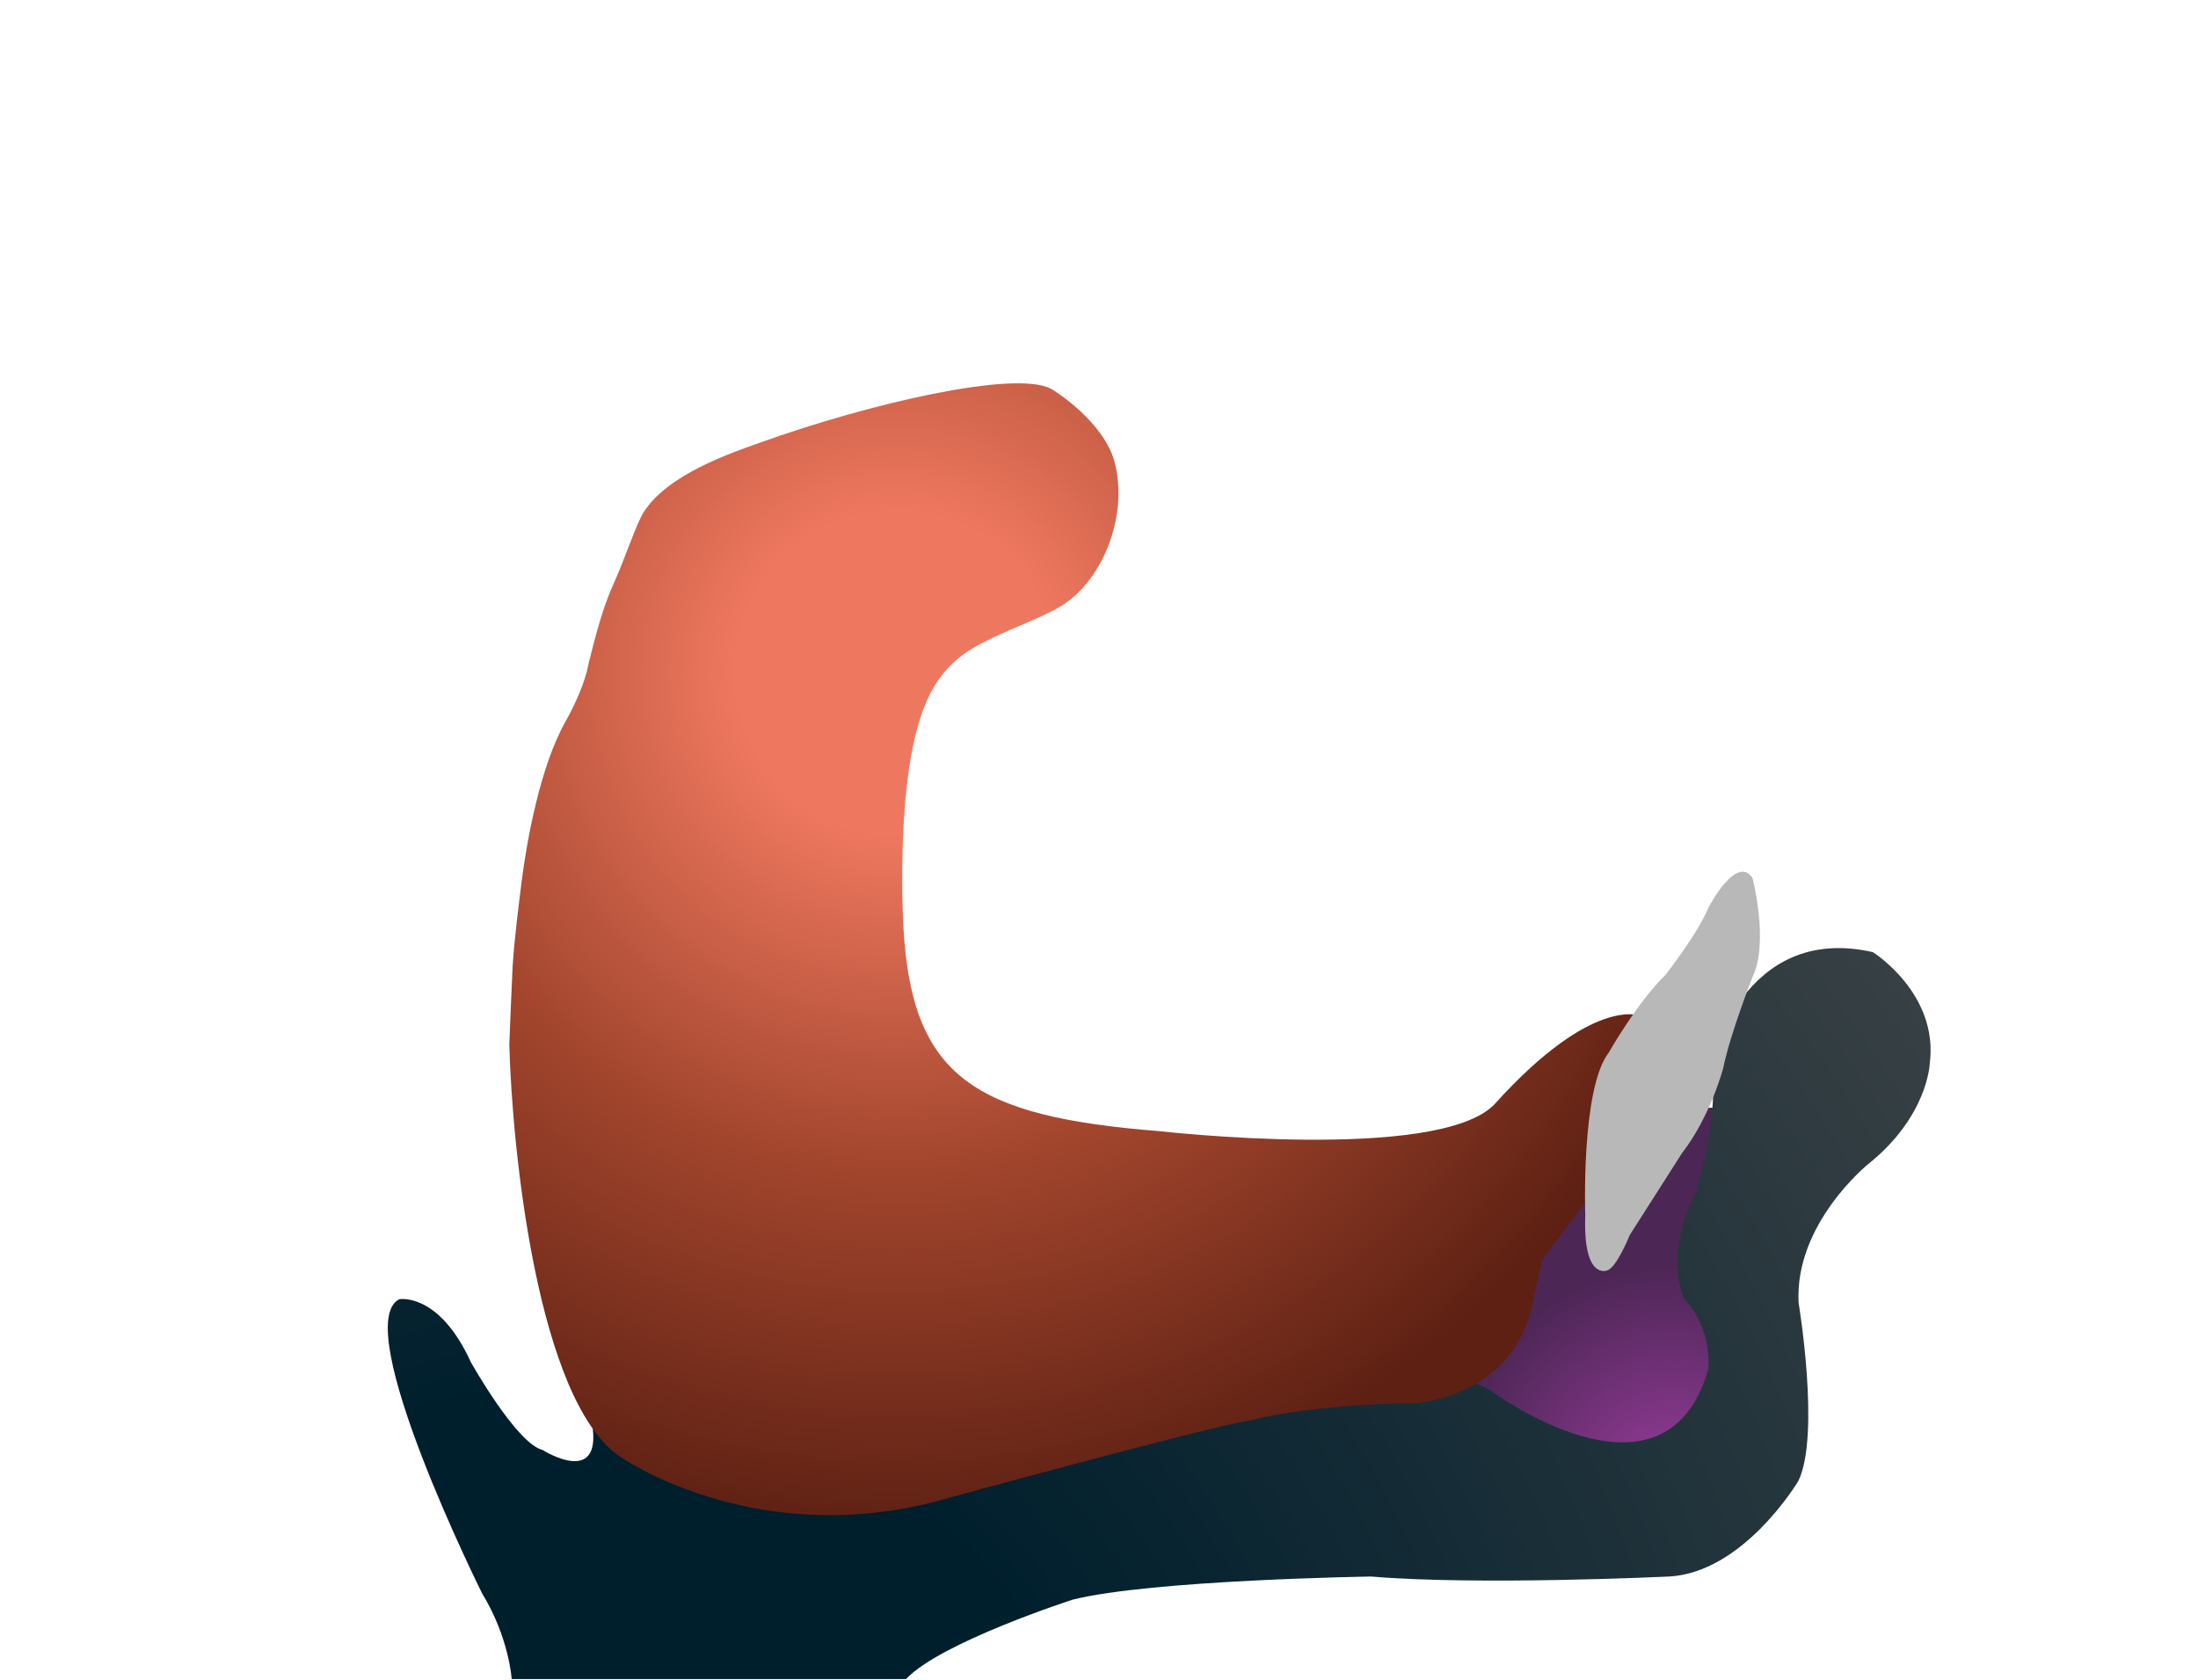
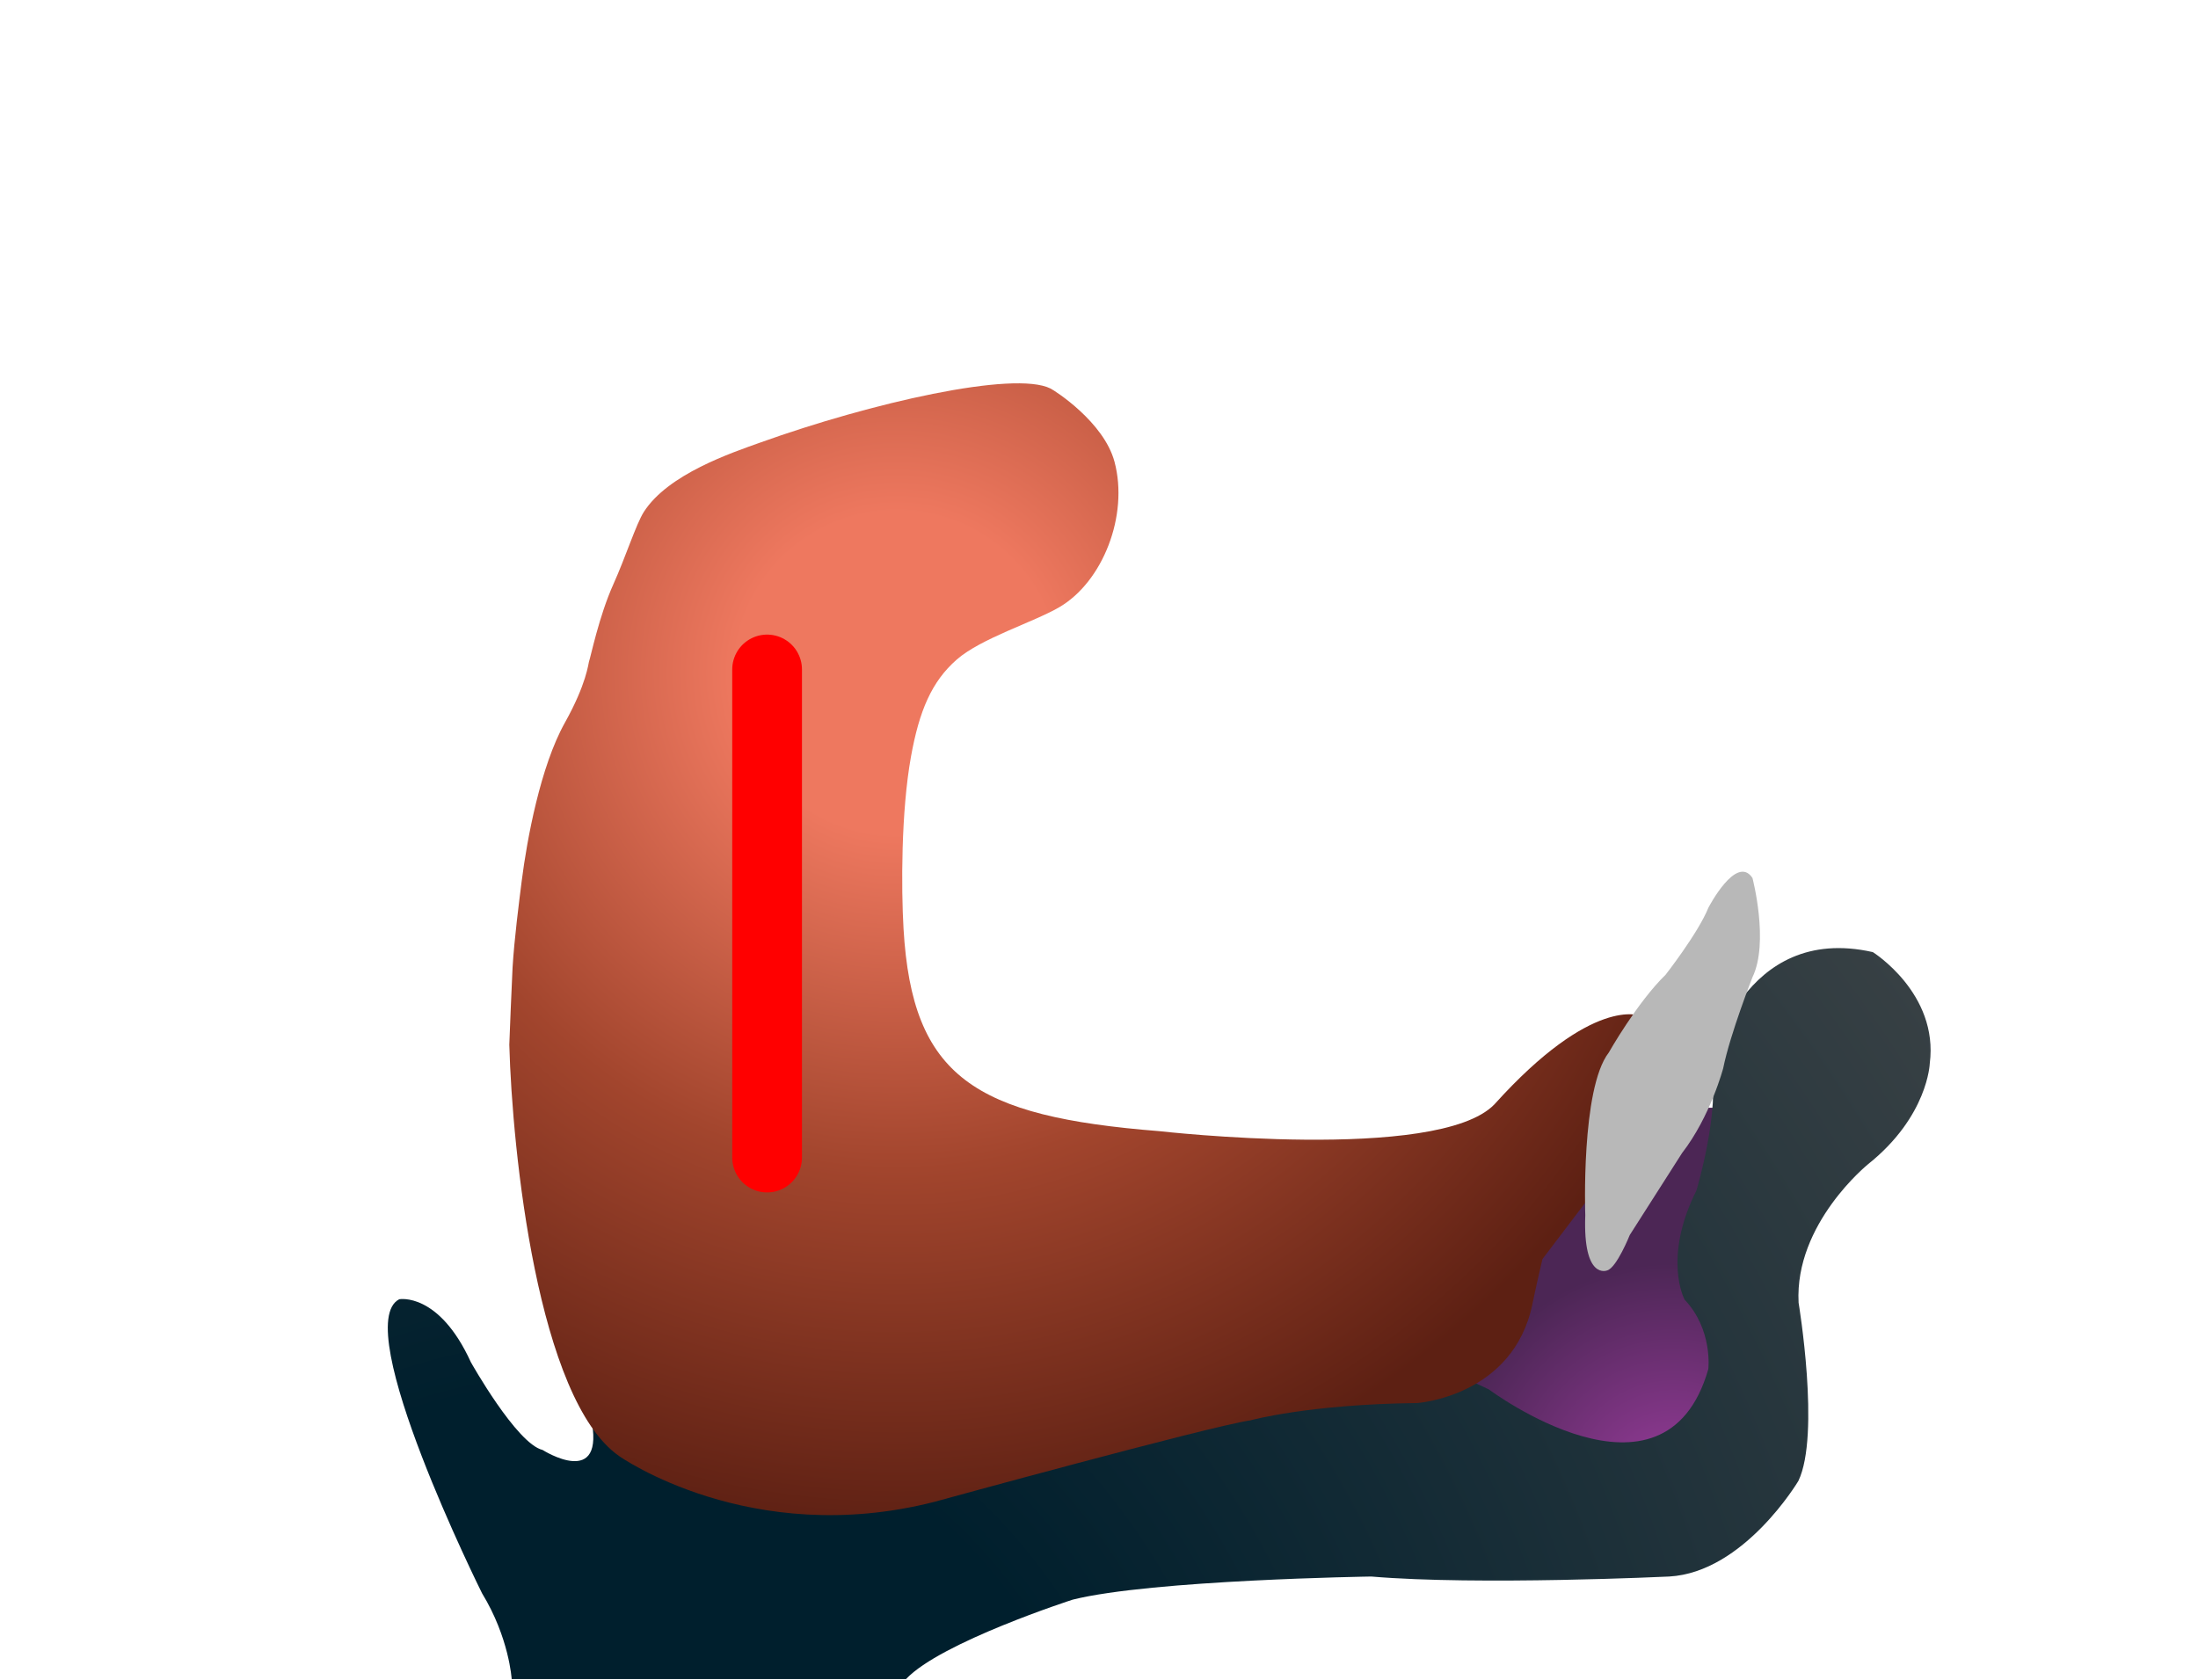
- <svg xmlns="http://www.w3.org/2000/svg" width="157.59" height="120.4" version="1.1" viewBox="0 0 157.594 120.396" xml:space="preserve" id="svg27">
-   <defs id="defs31" />
+ <svg xmlns="http://www.w3.org/2000/svg" width="157.59" height="120.4" version="1.1" viewBox="0 0 157.594 120.396" xml:space="preserve">
  <radialGradient id="a" cx="37.624" cy="106.93" r="21.912" gradientTransform="matrix(-1 0 0 1 157.59 0)" gradientUnits="userSpaceOnUse">
-     <stop stop-color="#8D3991" offset=".115" id="stop2" />
-     <stop stop-color="#4C2655" offset=".746" id="stop4" />
+     <stop stop-color="#8D3991" offset=".115" />
+     <stop stop-color="#4C2655" offset=".746" />
  </radialGradient>
-   <path d="M114.72 79.43s-2.853 3.643-4.063 9.949l-5.73 10.778 1.594 4.075 10.038.709 2.896-.355 4.488-5.964-.65-5.67-1.594-5.313 3.069-8.209H114.72z" fill="url(#a)" id="path7" />
+   <path d="M114.72 79.43s-2.853 3.643-4.063 9.949l-5.73 10.778 1.594 4.075 10.038.709 2.896-.355 4.488-5.964-.65-5.67-1.594-5.313 3.069-8.209H114.72z" fill="url(#a)" />
  <radialGradient id="b" cx="115.82" cy="137.2" r="147.24" gradientTransform="matrix(-1 0 0 1 157.59 0)" gradientUnits="userSpaceOnUse">
-     <stop stop-color="#001F2D" offset=".255" id="stop9" />
-     <stop stop-color="#4D4D4D" offset="1" id="stop11" />
+     <stop stop-color="#001F2D" offset=".255" />
+     <stop stop-color="#4D4D4D" offset="1" />
  </radialGradient>
-   <path d="M134.28 68.268s4.73 2.958 4.082 7.986c0 0-.127 3.784-4.413 7.213 0 0-5.289 4.262-4.992 9.939 0 0 1.574 9.465-.013 12.777 0 0-3.892 6.563-9.273 6.859 0 0-13.662.652-21.353 0 0 0-15.733.238-21.412 1.659 0 0-9.464 3.052-11.946 5.694H36.687s-.178-2.967-2.125-6.153c0 0-9.566-19.222-5.935-21.083 0 0 2.835-.531 5.136 4.518 0 0 3.278 5.844 5.139 6.289 0 0 4.606 2.924 3.454-2.393l2.744 1.594 15.238 4.074 14.35-3.896 18.956-4.96h10.45l2.657 1.241s12.613 9.438 15.733-1.455c0 0 .339-2.834-1.704-4.99 0 0-1.587-2.951.854-7.827 0 0 1.757-5.843 1.021-9.019 0 .001 2.263-10.179 11.625-8.067z" fill="url(#b)" id="path14" />
+   <path d="M134.28 68.268s4.73 2.958 4.082 7.986c0 0-.127 3.784-4.413 7.213 0 0-5.289 4.262-4.992 9.939 0 0 1.574 9.465-.013 12.777 0 0-3.892 6.563-9.273 6.859 0 0-13.662.652-21.353 0 0 0-15.733.238-21.412 1.659 0 0-9.464 3.052-11.946 5.694H36.687s-.178-2.967-2.125-6.153c0 0-9.566-19.222-5.935-21.083 0 0 2.835-.531 5.136 4.518 0 0 3.278 5.844 5.139 6.289 0 0 4.606 2.924 3.454-2.393l2.744 1.594 15.238 4.074 14.35-3.896 18.956-4.96h10.45l2.657 1.241s12.613 9.438 15.733-1.455c0 0 .339-2.834-1.704-4.99 0 0-1.587-2.951.854-7.827 0 0 1.757-5.843 1.021-9.019 0 .001 2.263-10.179 11.625-8.067z" fill="url(#b)" />
  <radialGradient id="c" cx="93.299" cy="48.251" r="61.88" gradientTransform="matrix(-1 0 0 1 157.59 0)" gradientUnits="userSpaceOnUse">
-     <stop stop-color="#EE785F" offset=".186" id="stop16" />
-     <stop stop-color="#A2452D" offset=".576" id="stop18" />
-     <stop stop-color="#5D2013" offset="1" id="stop20" />
+     <stop stop-color="#EE785F" offset=".186" />
+     <stop stop-color="#A2452D" offset=".576" />
+     <stop stop-color="#5D2013" offset="1" />
  </radialGradient>
-   <path d="M65.314 54.262c-.707 3.926-.703 9.41-.531 12.344.625 10.625 5.085 13.449 18.335 14.5 0 0 19.965 2.271 24.025-1.916 7.074-7.85 10.47-6.351 10.47-6.351a3.304 3.304 0 0 0-.708.569l.708-.569.537 1.49-.537 6.707-7.02 9.241c-.459 1.938-.723 3.236-.723 3.236-1.374 6.621-8.25 7.088-8.25 7.088-7.796.088-11.959 1.24-11.959 1.24-3.013.444-22.675 5.848-22.675 5.848-13.197 3.365-22.588-3.279-22.588-3.279-5.85-4.075-7.673-21.869-7.881-29.5-.001-.033.183-4.664.233-5.523.122-2.064.476-4.787.656-6.219.375-2.969 1.344-8.219 3.094-11.348 1.563-2.794 1.687-4.274 1.728-4.377.116-.294.717-3.263 1.751-5.555.861-1.909 1.634-4.327 2.184-5.186 1.742-2.719 6.303-4.24 8.346-4.972 7.93-2.844 18.191-5.183 20.811-3.875.313.156 3.822 2.397 4.588 5.25 1.032 3.849-.844 8.625-3.969 10.438-1.867 1.083-5.594 2.219-7.344 3.75-1.796 1.572-2.687 3.67-3.281 6.969z" fill="url(#c)" id="path23" />
-   <path d="M125.65 62.953s1.21 4.607 0 7.116c0 0-1.595 4.046-2.099 6.526 0 0-.912 3.455-2.95 6.082 0 0-2.805 4.4-3.749 5.877 0 0-.944 2.361-1.624 2.539 0 0-1.743.736-1.565-3.959 0 0-.325-9.063 1.683-11.662 0 0 2.038-3.602 4.075-5.582 0 0 2.331-2.979 3.071-4.811 0 .001 2.006-3.868 3.158-2.126z" fill="#B8B8B8" id="path25" />
+   <path d="M65.314 54.262c-.707 3.926-.703 9.41-.531 12.344.625 10.625 5.085 13.449 18.335 14.5 0 0 19.965 2.271 24.025-1.916 7.074-7.85 10.47-6.351 10.47-6.351a3.304 3.304 0 0 0-.708.569l.708-.569.537 1.49-.537 6.707-7.02 9.241c-.459 1.938-.723 3.236-.723 3.236-1.374 6.621-8.25 7.088-8.25 7.088-7.796.088-11.959 1.24-11.959 1.24-3.013.444-22.675 5.848-22.675 5.848-13.197 3.365-22.588-3.279-22.588-3.279-5.85-4.075-7.673-21.869-7.881-29.5-.001-.033.183-4.664.233-5.523.122-2.064.476-4.787.656-6.219.375-2.969 1.344-8.219 3.094-11.348 1.563-2.794 1.687-4.274 1.728-4.377.116-.294.717-3.263 1.751-5.555.861-1.909 1.634-4.327 2.184-5.186 1.742-2.719 6.303-4.24 8.346-4.972 7.93-2.844 18.191-5.183 20.811-3.875.313.156 3.822 2.397 4.588 5.25 1.032 3.849-.844 8.625-3.969 10.438-1.867 1.083-5.594 2.219-7.344 3.75-1.796 1.572-2.687 3.67-3.281 6.969z" fill="url(#c)" />
+   <path d="M125.65 62.953s1.21 4.607 0 7.116c0 0-1.595 4.046-2.099 6.526 0 0-.912 3.455-2.95 6.082 0 0-2.805 4.4-3.749 5.877 0 0-.944 2.361-1.624 2.539 0 0-1.743.736-1.565-3.959 0 0-.325-9.063 1.683-11.662 0 0 2.038-3.602 4.075-5.582 0 0 2.331-2.979 3.071-4.811 0 .001 2.006-3.868 3.158-2.126z" fill="#B8B8B8" />
+   <path style="stroke:#f00;stroke-width:5;stroke-linecap:round" d="m 55,48 v 35" />
</svg>
